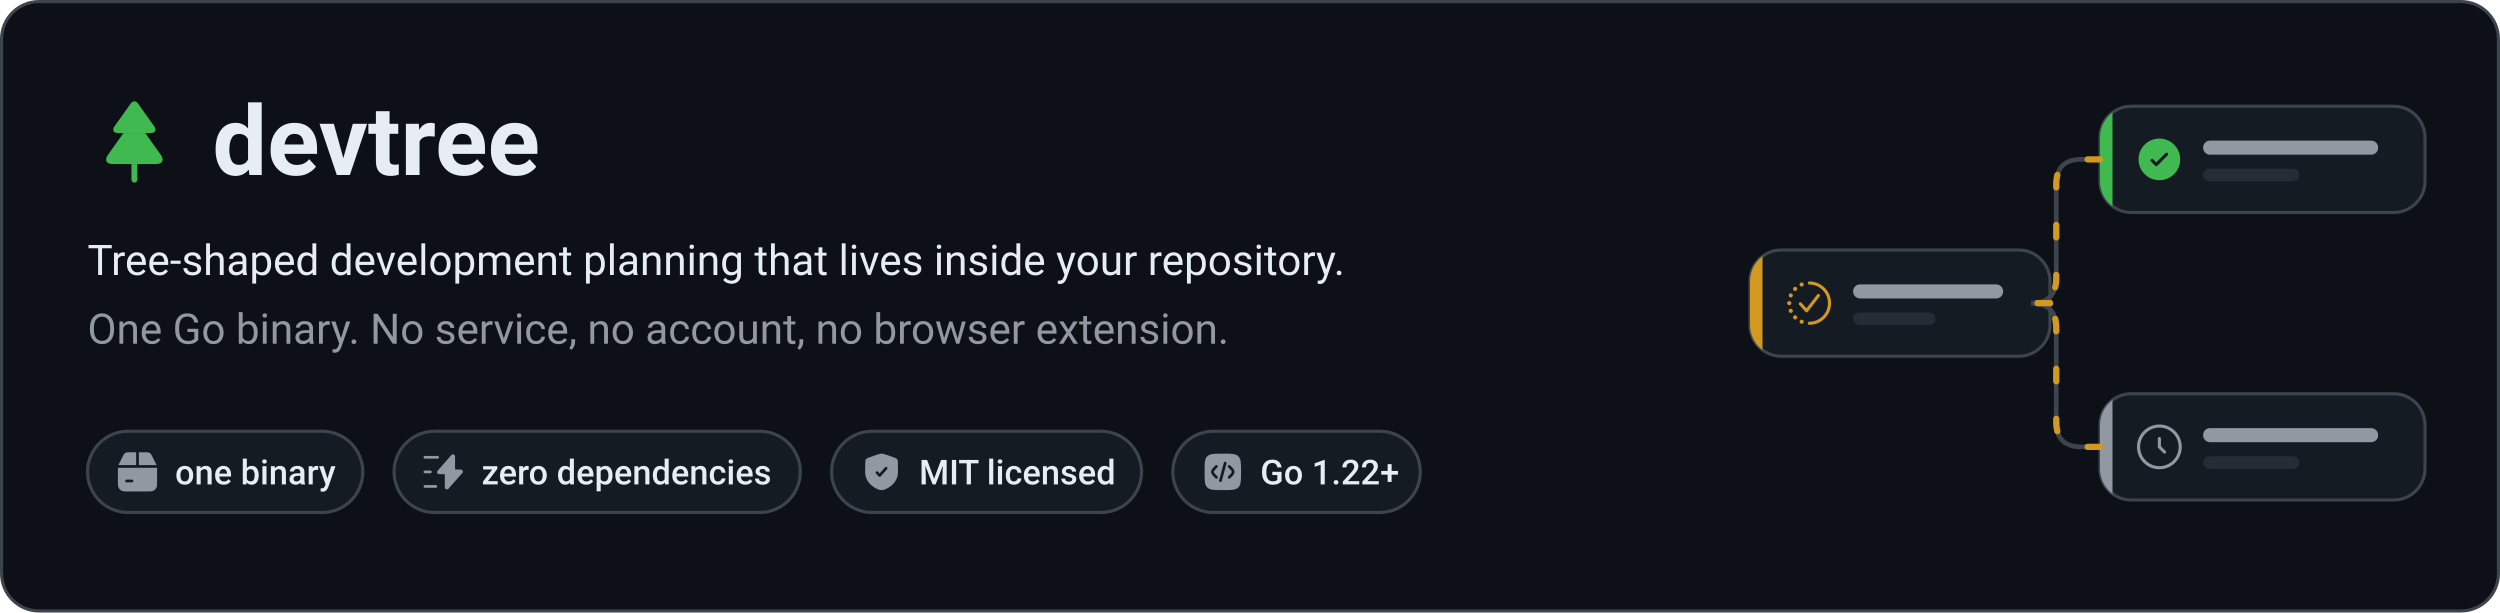
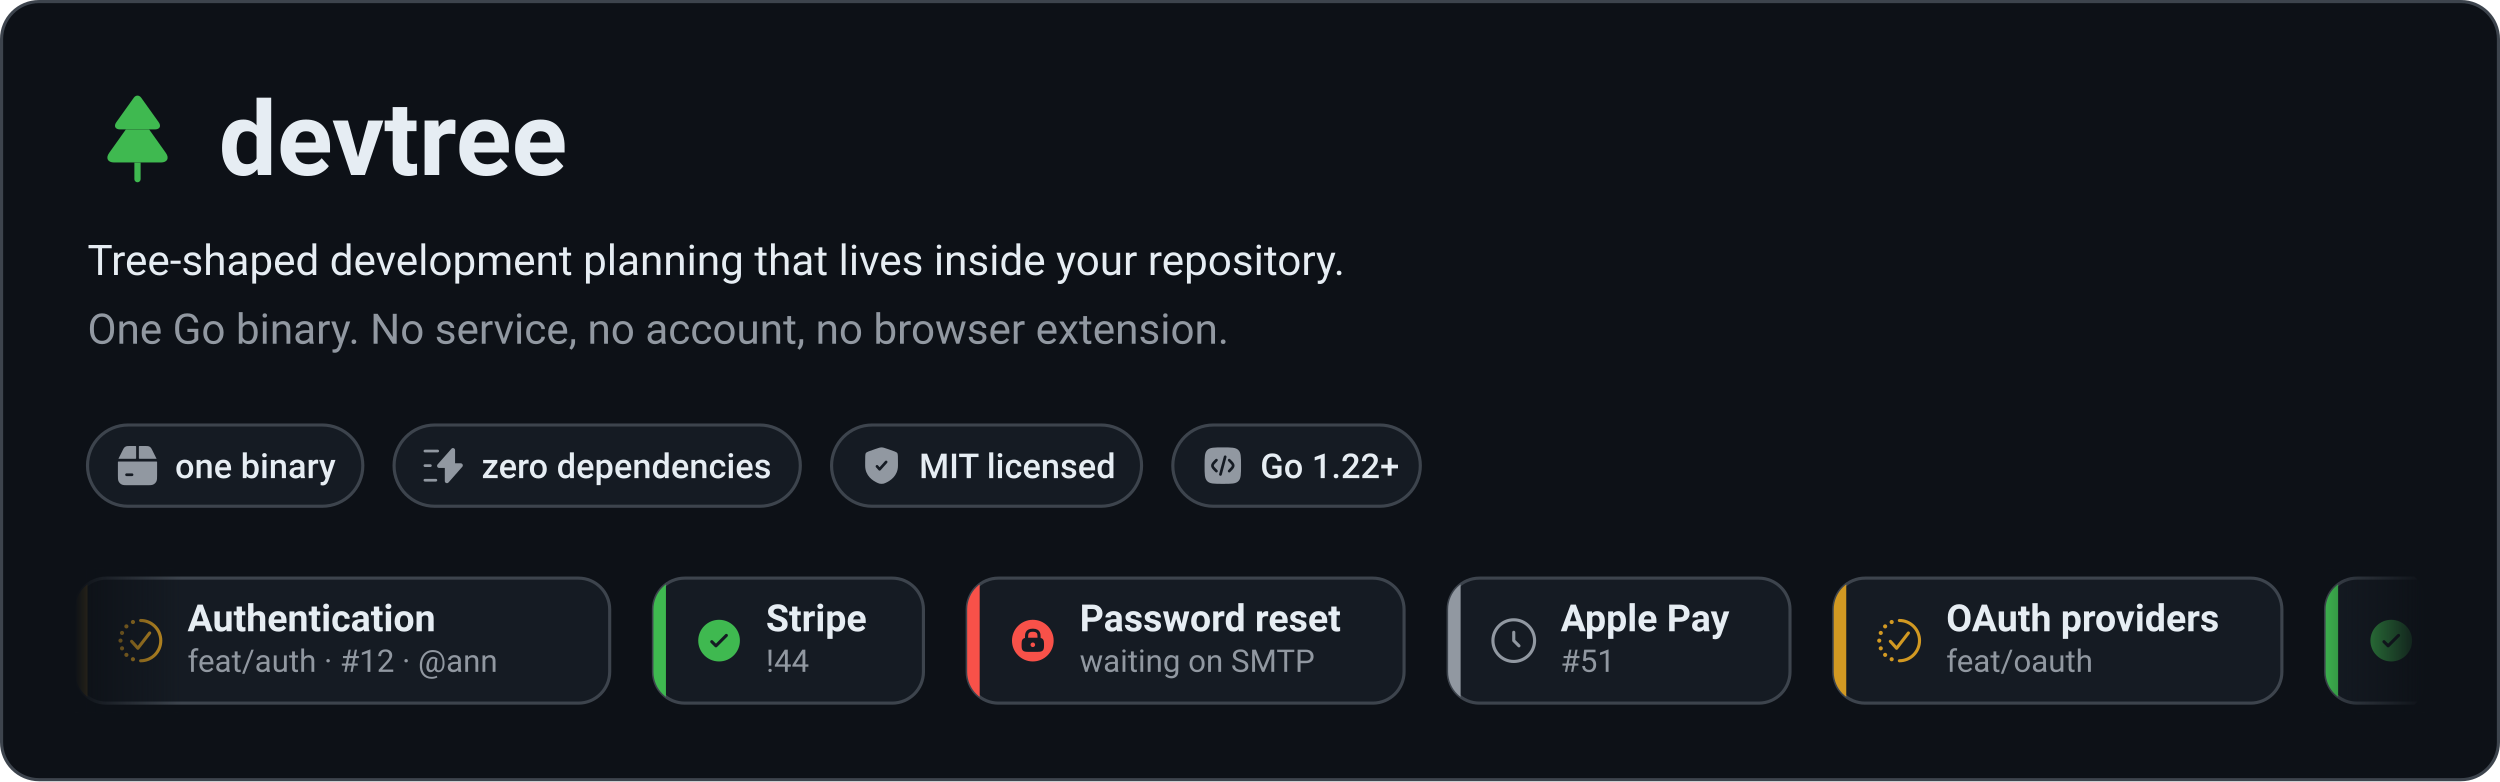
- <svg xmlns="http://www.w3.org/2000/svg" width="800" height="196" viewBox="0 0 800 196" font-family="system-ui,-apple-system,'Segoe UI',Roboto,'Helvetica Neue',Arial,sans-serif" role="img" aria-label="devtree">
+ <svg xmlns="http://www.w3.org/2000/svg" width="800" height="250" viewBox="0 0 800 250" font-family="system-ui,-apple-system,'Segoe UI',Roboto,'Helvetica Neue',Arial,sans-serif" role="img" aria-label="devtree">
  <style>
@keyframes dt-flow { to { stroke-dashoffset: -16 } }
@keyframes dt-grow { from { transform: scaleX(0) } to { transform: scaleX(1) } }
@keyframes dt-spin { to { transform: rotate(360deg) } }
+ @keyframes dt-rise { from { opacity: 0; transform: translateY(7px) } to { opacity: 1; transform: none } }
+ @keyframes dt-pulse { 0%, 100% { opacity: 1 } 50% { opacity: .45 } }
+ @keyframes dt-marquee { from { transform: translateX(-50%) } to { transform: none } }
.dt-flow { animation: dt-flow 1.1s linear infinite }
.dt-grow { animation: dt-grow .9s cubic-bezier(.2,.8,.2,1) both; transform-box: fill-box; transform-origin: left center }
.dt-spin { animation: dt-spin 8s linear infinite; transform-box: fill-box; transform-origin: center }
- @media (prefers-reduced-motion: reduce) {
-   .dt-flow, .dt-grow, .dt-spin { animation: none }
+ .dt-rise { animation: dt-rise .55s cubic-bezier(.2,.8,.2,1) backwards }
+ .dt-pulse { animation: dt-pulse 2.4s ease-in-out infinite }
+ .dt-marquee { animation: dt-marquee 26s linear infinite; transform-box: fill-box }
+ @media (prefers-reduced-motion: reduce), print {
+   .dt-flow, .dt-grow, .dt-spin, .dt-rise, .dt-pulse, .dt-marquee { animation: none }
}
</style>
-   <rect x="0.5" y="0.5" width="799.0" height="195.0" rx="12.0" fill="#0d1117" stroke="#3d444d" />
-   <g transform="translate(28.0,30.0) scale(1.25)" style="color:#3fb950">
+   <rect x="0.5" y="0.5" width="799.0" height="249.0" rx="12.0" fill="#0d1117" stroke="#3d444d" />
+   <g transform="translate(28.0,28.0) scale(1.3333)" style="color:#3fb950">
    <path d="M16.169 10.06H7.829C6.649 10.06 6.239 9.27 6.929 8.31L11.099 2.47C11.589 1.77 12.409 1.77 12.899 2.47L17.069 8.31C17.759 9.27 17.349 10.06 16.169 10.06Z" fill="currentColor" />
    <path d="M17.59 17.999H6.41C4.83 17.999 4.29 16.949 5.22 15.669L9.21 10.059H14.79L18.78 15.669C19.71 16.949 19.17 17.999 17.59 17.999Z" fill="currentColor" />
    <path d="M12.75 18V22C12.75 22.41 12.41 22.75 12 22.75C11.59 22.75 11.25 22.41 11.25 22V18H12.75Z" fill="currentColor" />
  </g>
-   <text x="68.0" y="56.0" font-size="31.0" fill="#e6edf3" font-weight="700">devtree</text>
+   <text x="70.0" y="56.0" font-size="33.0" fill="#e6edf3" font-weight="700">devtree</text>
  <text x="28.0" y="88.0" font-size="13.5" fill="#e6edf3">Tree-shaped development planning that lives inside your repository.</text>
  <text x="28.0" y="110.0" font-size="13.5" fill="#9198a1">One Go binary. No service, no account, no browser extension.</text>
-   <rect x="28.0" y="138.0" width="88.1" height="26.0" rx="13.0" fill="#151b23" stroke="#3d444d" />
-   <g transform="translate(37.0,144.0) scale(0.5833)" style="color:#9198a1">
+   <rect x="28.0" y="136.0" width="88.1" height="26.0" rx="13.0" fill="#151b23" stroke="#3d444d" />
+   <g transform="translate(37.0,142.0) scale(0.5833)" style="color:#9198a1">
    <path d="M10.95 1.25C11.116 1.25 11.25 1.384 11.25 1.55V7.95C11.25 8.116 11.116 8.25 10.95 8.25H1.604C1.573 8.25 1.553 8.217 1.567 8.19L3.993 3.337C4.266 2.79 4.48 2.36 4.812 2.035C5.103 1.75 5.454 1.533 5.839 1.4C6.278 1.249 6.758 1.25 7.369 1.25L10.95 1.25Z" fill="currentColor" />
    <path d="M13.05 1.25C12.884 1.25 12.75 1.384 12.75 1.55V7.95C12.75 8.116 12.884 8.25 13.05 8.25H22.396C22.427 8.25 22.447 8.217 22.433 8.19L20.007 3.337C19.734 2.79 19.52 2.36 19.188 2.035C18.897 1.75 18.546 1.533 18.161 1.4C17.722 1.249 17.242 1.25 16.631 1.25L13.05 1.25Z" fill="currentColor" />
    <path fill-rule="evenodd" clip-rule="evenodd" d="M1.25 10.05C1.25 9.884 1.384 9.75 1.55 9.75H22.45C22.616 9.75 22.75 9.884 22.75 10.05V17.232C22.75 18.045 22.75 18.701 22.707 19.232C22.662 19.778 22.568 20.258 22.341 20.703C21.982 21.408 21.408 21.982 20.703 22.341C20.258 22.568 19.778 22.662 19.232 22.707C18.701 22.75 18.045 22.75 17.232 22.75H6.768C5.955 22.75 5.299 22.75 4.769 22.707C4.222 22.662 3.742 22.568 3.298 22.341C2.592 21.982 2.018 21.408 1.659 20.703C1.432 20.258 1.338 19.778 1.293 19.232C1.25 18.701 1.25 18.045 1.25 17.232V10.05ZM6 16.25C5.586 16.25 5.25 16.586 5.25 17C5.25 17.414 5.586 17.75 6 17.75H9C9.414 17.75 9.75 17.414 9.75 17C9.75 16.586 9.414 16.25 9 16.25H6Z" fill="currentColor" />
  </g>
-   <text x="56.0" y="155.0" font-size="11.0" fill="#e6edf3" font-weight="500">one binary</text>
-   <rect x="126.1" y="138.0" width="130.0" height="26.0" rx="13.0" fill="#151b23" stroke="#3d444d" />
-   <g transform="translate(135.1,144.0) scale(0.5833)" style="color:#9198a1">
+   <text x="56.0" y="153.0" font-size="11.0" fill="#e6edf3" font-weight="500">one binary</text>
+   <rect x="126.1" y="136.0" width="130.0" height="26.0" rx="13.0" fill="#151b23" stroke="#3d444d" />
+   <g transform="translate(135.1,142.0) scale(0.5833)" style="color:#9198a1">
    <path d="M9.32 13.281H12.41V20.481C12.41 21.541 13.73 22.041 14.43 21.241L22 12.641C22.66 11.891 22.13 10.721 21.13 10.721H18.04V3.521C18.04 2.461 16.72 1.961 16.02 2.761L8.45 11.361C7.8 12.111 8.33 13.281 9.32 13.281Z" fill="currentColor" />
    <path d="M8.5 4.75H1.5C1.09 4.75 0.75 4.41 0.75 4C0.75 3.59 1.09 3.25 1.5 3.25H8.5C8.91 3.25 9.25 3.59 9.25 4C9.25 4.41 8.91 4.75 8.5 4.75Z" fill="currentColor" />
    <path d="M7.5 20.75H1.5C1.09 20.75 0.75 20.41 0.75 20C0.75 19.59 1.09 19.25 1.5 19.25H7.5C7.91 19.25 8.25 19.59 8.25 20C8.25 20.41 7.91 20.75 7.5 20.75Z" fill="currentColor" />
    <path d="M4.5 12.75H1.5C1.09 12.75 0.75 12.41 0.75 12C0.75 11.59 1.09 11.25 1.5 11.25H4.5C4.91 11.25 5.25 11.59 5.25 12C5.25 12.41 4.91 12.75 4.5 12.75Z" fill="currentColor" />
  </g>
-   <text x="154.1" y="155.0" font-size="11.0" fill="#e6edf3" font-weight="500">zero dependencies</text>
-   <rect x="266.1" y="138.0" width="99.2" height="26.0" rx="13.0" fill="#151b23" stroke="#3d444d" />
-   <g transform="translate(275.1,144.0) scale(0.5833)" style="color:#9198a1">
+   <text x="154.1" y="153.0" font-size="11.0" fill="#e6edf3" font-weight="500">zero dependencies</text>
+   <rect x="266.1" y="136.0" width="99.2" height="26.0" rx="13.0" fill="#151b23" stroke="#3d444d" />
+   <g transform="translate(275.1,142.0) scale(0.5833)" style="color:#9198a1">
    <path fill-rule="evenodd" clip-rule="evenodd" d="M3.378 5.082C3 5.62 3 7.219 3 10.417V11.991C3 17.629 7.239 20.366 9.899 21.527C10.62 21.842 10.981 22 12 22C13.019 22 13.38 21.842 14.101 21.527C16.761 20.366 21 17.629 21 11.991V10.417C21 7.219 21 5.62 20.622 5.082C20.245 4.545 18.742 4.03 15.735 3.001L15.162 2.805C13.595 2.268 12.811 2 12 2C11.189 2 10.405 2.268 8.838 2.805L8.265 3.001C5.258 4.03 3.755 4.545 3.378 5.082ZM15.059 10.499C15.335 10.191 15.309 9.716 14.999 9.441C14.691 9.165 14.216 9.192 13.941 9.5L10.929 12.874L10.059 11.9C9.784 11.591 9.309 11.565 9 11.841C8.692 12.116 8.665 12.591 8.941 12.899L10.369 14.499C10.511 14.659 10.715 14.75 10.929 14.75C11.142 14.75 11.346 14.659 11.488 14.499L15.059 10.499Z" fill="currentColor" />
  </g>
-   <text x="294.1" y="155.0" font-size="11.0" fill="#e6edf3" font-weight="500">MIT licensed</text>
-   <rect x="375.3" y="138.0" width="79.2" height="26.0" rx="13.0" fill="#151b23" stroke="#3d444d" />
-   <g transform="translate(384.3,144.0) scale(0.5833)" style="color:#9198a1">
+   <text x="294.1" y="153.0" font-size="11.0" fill="#e6edf3" font-weight="500">MIT licensed</text>
+   <rect x="375.3" y="136.0" width="79.2" height="26.0" rx="13.0" fill="#151b23" stroke="#3d444d" />
+   <g transform="translate(384.3,142.0) scale(0.5833)" style="color:#9198a1">
    <path fill-rule="evenodd" clip-rule="evenodd" d="M3.464 3.464C2 4.929 2 7.286 2 12C2 16.714 2 19.071 3.464 20.535C4.929 22 7.286 22 12 22C16.714 22 19.071 22 20.535 20.535C22 19.071 22 16.714 22 12C22 7.286 22 4.929 20.535 3.464C19.071 2 16.714 2 12 2C7.286 2 4.929 2 3.464 3.464ZM13.488 6.446C13.888 6.553 14.126 6.964 14.018 7.364L11.43 17.024C11.323 17.424 10.912 17.661 10.512 17.554C10.111 17.447 9.874 17.036 9.981 16.636L12.569 6.976C12.677 6.576 13.088 6.339 13.488 6.446ZM14.97 8.47C15.263 8.177 15.737 8.177 16.03 8.47L16.239 8.678C16.874 9.313 17.404 9.843 17.768 10.32C18.152 10.824 18.422 11.356 18.422 12C18.422 12.644 18.152 13.176 17.768 13.68C17.404 14.157 16.874 14.687 16.239 15.322L16.03 15.53C15.737 15.823 15.263 15.823 14.97 15.53C14.677 15.237 14.677 14.763 14.97 14.47L15.141 14.298C15.823 13.616 16.28 13.157 16.575 12.77C16.858 12.4 16.922 12.184 16.922 12C16.922 11.816 16.858 11.6 16.575 11.23C16.28 10.843 15.823 10.384 15.141 9.702L14.97 9.53C14.677 9.237 14.677 8.763 14.97 8.47ZM7.97 8.47C8.263 8.177 8.738 8.177 9.031 8.47C9.323 8.763 9.323 9.237 9.031 9.53L8.859 9.702C8.177 10.384 7.721 10.843 7.425 11.23C7.142 11.6 7.079 11.816 7.079 12C7.079 12.184 7.142 12.4 7.425 12.77C7.721 13.157 8.177 13.616 8.859 14.298L9.031 14.47C9.323 14.763 9.323 15.237 9.031 15.53C8.738 15.823 8.263 15.823 7.97 15.53L7.762 15.322C7.126 14.687 6.596 14.157 6.232 13.68C5.848 13.176 5.579 12.644 5.579 12C5.579 11.356 5.848 10.824 6.232 10.32C6.596 9.843 7.126 9.313 7.762 8.678L7.97 8.47Z" fill="currentColor" />
  </g>
-   <text x="403.3" y="155.0" font-size="11.0" fill="#e6edf3" font-weight="500">Go 1.22+</text>
-   <rect x="560.0" y="80.0" width="96.0" height="34.0" rx="10.0" fill="#151b23" stroke="#3d444d" />
-   <clipPath id="motif-parent">
-     <rect x="560.0" y="80.0" width="96.0" height="34.0" rx="10.0" />
+   <text x="403.3" y="153.0" font-size="11.0" fill="#e6edf3" font-weight="500">Go 1.22+</text>
+   <clipPath id="dt-band">
+     <rect x="24.0" y="182.0" width="752.0" height="46.0" rx="10" />
  </clipPath>
-   <g clip-path="url(#motif-parent)">
-     <rect x="560.0" y="80.0" width="4.0" height="34.0" rx="0.0" fill="#d29922" />
-   </g>
-   <g transform="translate(571.0,89.0) scale(0.6667)" style="color:#d29922">
-     <g class="dt-spin">
-       <path d="M 12 2.333 c 5.339 0 9.667 4.328 9.667 9.667 s -4.328 9.667 -9.667 9.667" fill="none" stroke="currentColor" stroke-linecap="round" stroke-linejoin="round" stroke-width="1.5" />
-       <polyline points="7.667 12.333 10.667 15.667 16.333 8.333" fill="none" stroke="currentColor" stroke-linecap="round" stroke-linejoin="round" stroke-width="1.5" />
-       <circle cx="5.164" cy="18.836" r="1" fill="currentColor" />
-       <circle cx="2.333" cy="12" r="1" fill="currentColor" />
-       <circle cx="5.164" cy="5.164" r="1" fill="currentColor" />
-       <circle cx="8.301" cy="20.931" r="1" fill="currentColor" />
-       <circle cx="3.069" cy="15.699" r="1" fill="currentColor" />
-       <circle cx="3.069" cy="8.301" r="1" fill="currentColor" />
-       <circle cx="8.301" cy="3.069" r="1" fill="currentColor" />
+   <g clip-path="url(#dt-band)">
+     <g class="dt-marquee">
+       <rect x="24.0" y="185.0" width="171.1" height="40.0" rx="10.0" fill="#151b23" stroke="#3d444d" />
+       <clipPath id="tick-0-0">
+         <rect x="24.0" y="185.0" width="171.1" height="40.0" rx="10.0" />
+       </clipPath>
+       <g clip-path="url(#tick-0-0)">
+         <rect x="24.0" y="185.0" width="4.0" height="40.0" rx="0.0" fill="#d29922" />
+       </g>
+       <g transform="translate(37.0,197.0) scale(0.6667)" style="color:#d29922">
+         <g class="dt-spin">
+           <path d="M 12 2.333 c 5.339 0 9.667 4.328 9.667 9.667 s -4.328 9.667 -9.667 9.667" fill="none" stroke="currentColor" stroke-linecap="round" stroke-linejoin="round" stroke-width="1.5" />
+           <polyline points="7.667 12.333 10.667 15.667 16.333 8.333" fill="none" stroke="currentColor" stroke-linecap="round" stroke-linejoin="round" stroke-width="1.5" />
+           <circle cx="5.164" cy="18.836" r="1" fill="currentColor" />
+           <circle cx="2.333" cy="12" r="1" fill="currentColor" />
+           <circle cx="5.164" cy="5.164" r="1" fill="currentColor" />
+           <circle cx="8.301" cy="20.931" r="1" fill="currentColor" />
+           <circle cx="3.069" cy="15.699" r="1" fill="currentColor" />
+           <circle cx="3.069" cy="8.301" r="1" fill="currentColor" />
+           <circle cx="8.301" cy="3.069" r="1" fill="currentColor" />
+         </g>
+       </g>
+       <text x="60.0" y="202.0" font-size="12.0" fill="#e6edf3" font-weight="600">Authentication</text>
+       <text x="60.0" y="215.0" font-size="10.0" fill="#9198a1">feat/auth · #12 · @ann</text>
+       <rect x="209.1" y="185.0" width="86.4" height="40.0" rx="10.0" fill="#151b23" stroke="#3d444d" />
+       <clipPath id="tick-0-1">
+         <rect x="209.1" y="185.0" width="86.4" height="40.0" rx="10.0" />
+       </clipPath>
+       <g clip-path="url(#tick-0-1)">
+         <rect x="209.1" y="185.0" width="4.0" height="40.0" rx="0.0" fill="#3fb950" />
+       </g>
+       <g transform="translate(222.1,197.0) scale(0.6667)" style="color:#3fb950">
+         <path fill-rule="evenodd" clip-rule="evenodd" d="M22 12C22 17.523 17.523 22 12 22C6.477 22 2 17.523 2 12C2 6.477 6.477 2 12 2C17.523 2 22 6.477 22 12ZM16.03 8.97C16.323 9.263 16.323 9.737 16.03 10.03L11.03 15.03C10.737 15.323 10.263 15.323 9.97 15.03L7.97 13.03C7.677 12.737 7.677 12.263 7.97 11.97C8.263 11.677 8.737 11.677 9.03 11.97L10.5 13.439L12.735 11.204L14.97 8.97C15.263 8.677 15.737 8.677 16.03 8.97Z" fill="currentColor" />
+       </g>
+       <text x="245.1" y="202.0" font-size="12.0" fill="#e6edf3" font-weight="600">Stripe</text>
+       <text x="245.1" y="215.0" font-size="10.0" fill="#9198a1">!44</text>
+       <rect x="309.5" y="185.0" width="139.8" height="40.0" rx="10.0" fill="#151b23" stroke="#3d444d" />
+       <clipPath id="tick-0-2">
+         <rect x="309.5" y="185.0" width="139.8" height="40.0" rx="10.0" />
+       </clipPath>
+       <g clip-path="url(#tick-0-2)">
+         <rect x="309.5" y="185.0" width="4.0" height="40.0" rx="0.0" fill="#f85149" />
+       </g>
+       <g transform="translate(322.5,197.0) scale(0.6667)" style="color:#f85149">
+         <path d="M12 7.75C10.11 7.75 9.75 8.54 9.75 10V10.62H14.25V10C14.25 8.54 13.89 7.75 12 7.75Z" fill="currentColor" />
+         <path d="M11.998 15.098C12.606 15.098 13.098 14.606 13.098 13.998C13.098 13.391 12.606 12.898 11.998 12.898C11.391 12.898 10.898 13.391 10.898 13.998C10.898 14.606 11.391 15.098 11.998 15.098Z" fill="currentColor" />
+         <path d="M12 2C6.48 2 2 6.48 2 12C2 17.52 6.48 22 12 22C17.52 22 22 17.52 22 12C22 6.48 17.52 2 12 2ZM17.38 14.5C17.38 16.7 16.7 17.38 14.5 17.38H9.5C7.3 17.38 6.62 16.7 6.62 14.5V13.5C6.62 11.79 7.03 11 8.25 10.73V10C8.25 9.07 8.25 6.25 12 6.25C15.75 6.25 15.75 9.07 15.75 10V10.73C16.97 11 17.38 11.79 17.38 13.5V14.5Z" fill="currentColor" />
+       </g>
+       <text x="345.5" y="202.0" font-size="12.0" fill="#e6edf3" font-weight="600">Password reset</text>
+       <text x="345.5" y="215.0" font-size="10.0" fill="#9198a1">waiting on SMTP</text>
+       <rect x="463.4" y="185.0" width="109.4" height="40.0" rx="10.0" fill="#151b23" stroke="#3d444d" />
+       <clipPath id="tick-0-3">
+         <rect x="463.4" y="185.0" width="109.4" height="40.0" rx="10.0" />
+       </clipPath>
+       <g clip-path="url(#tick-0-3)">
+         <rect x="463.4" y="185.0" width="4.0" height="40.0" rx="0.0" fill="#9198a1" />
+       </g>
+       <g transform="translate(476.4,197.0) scale(0.6667)" style="color:#9198a1">
+         <path fill-rule="evenodd" clip-rule="evenodd" d="M12 2.75C6.891 2.75 2.75 6.891 2.75 12C2.75 17.109 6.891 21.25 12 21.25C17.109 21.25 21.25 17.109 21.25 12C21.25 6.891 17.109 2.75 12 2.75ZM1.25 12C1.25 6.063 6.063 1.25 12 1.25C17.937 1.25 22.75 6.063 22.75 12C22.75 17.937 17.937 22.75 12 22.75C6.063 22.75 1.25 17.937 1.25 12ZM12 7.25C12.414 7.25 12.75 7.586 12.75 8V11.689L15.03 13.97C15.323 14.263 15.323 14.737 15.03 15.03C14.737 15.323 14.263 15.323 13.97 15.03L11.47 12.53C11.329 12.39 11.25 12.199 11.25 12V8C11.25 7.586 11.586 7.25 12 7.25Z" fill="currentColor" />
+       </g>
+       <text x="499.4" y="202.0" font-size="12.0" fill="#e6edf3" font-weight="600">Apple Pay</text>
+       <text x="499.4" y="215.0" font-size="10.0" fill="#9198a1">#51</text>
+       <rect x="586.8" y="185.0" width="143.4" height="40.0" rx="10.0" fill="#151b23" stroke="#3d444d" />
+       <clipPath id="tick-0-4">
+         <rect x="586.8" y="185.0" width="143.4" height="40.0" rx="10.0" />
+       </clipPath>
+       <g clip-path="url(#tick-0-4)">
+         <rect x="586.8" y="185.0" width="4.0" height="40.0" rx="0.0" fill="#d29922" />
+       </g>
+       <g transform="translate(599.8,197.0) scale(0.6667)" style="color:#d29922">
+         <g class="dt-spin">
+           <path d="M 12 2.333 c 5.339 0 9.667 4.328 9.667 9.667 s -4.328 9.667 -9.667 9.667" fill="none" stroke="currentColor" stroke-linecap="round" stroke-linejoin="round" stroke-width="1.5" />
+           <polyline points="7.667 12.333 10.667 15.667 16.333 8.333" fill="none" stroke="currentColor" stroke-linecap="round" stroke-linejoin="round" stroke-width="1.5" />
+           <circle cx="5.164" cy="18.836" r="1" fill="currentColor" />
+           <circle cx="2.333" cy="12" r="1" fill="currentColor" />
+           <circle cx="5.164" cy="5.164" r="1" fill="currentColor" />
+           <circle cx="8.301" cy="20.931" r="1" fill="currentColor" />
+           <circle cx="3.069" cy="15.699" r="1" fill="currentColor" />
+           <circle cx="3.069" cy="8.301" r="1" fill="currentColor" />
+           <circle cx="8.301" cy="3.069" r="1" fill="currentColor" />
+         </g>
+       </g>
+       <text x="622.8" y="202.0" font-size="12.0" fill="#e6edf3" font-weight="600">OAuth providers</text>
+       <text x="622.8" y="215.0" font-size="10.0" fill="#9198a1">feat/oauth</text>
+       <rect x="744.2" y="185.0" width="110.9" height="40.0" rx="10.0" fill="#151b23" stroke="#3d444d" />
+       <clipPath id="tick-0-5">
+         <rect x="744.2" y="185.0" width="110.9" height="40.0" rx="10.0" />
+       </clipPath>
+       <g clip-path="url(#tick-0-5)">
+         <rect x="744.2" y="185.0" width="4.0" height="40.0" rx="0.0" fill="#3fb950" />
+       </g>
+       <g transform="translate(757.2,197.0) scale(0.6667)" style="color:#3fb950">
+         <path fill-rule="evenodd" clip-rule="evenodd" d="M22 12C22 17.523 17.523 22 12 22C6.477 22 2 17.523 2 12C2 6.477 6.477 2 12 2C17.523 2 22 6.477 22 12ZM16.03 8.97C16.323 9.263 16.323 9.737 16.03 10.03L11.03 15.03C10.737 15.323 10.263 15.323 9.97 15.03L7.97 13.03C7.677 12.737 7.677 12.263 7.97 11.97C8.263 11.677 8.737 11.677 9.03 11.97L10.5 13.439L12.735 11.204L14.97 8.97C15.263 8.677 15.737 8.677 16.03 8.97Z" fill="currentColor" />
+       </g>
+       <text x="780.2" y="202.0" font-size="12.0" fill="#e6edf3" font-weight="600">Test suite</text>
+       <rect x="869.1" y="185.0" width="130.1" height="40.0" rx="10.0" fill="#151b23" stroke="#3d444d" />
+       <clipPath id="tick-0-6">
+         <rect x="869.1" y="185.0" width="130.1" height="40.0" rx="10.0" />
+       </clipPath>
+       <g clip-path="url(#tick-0-6)">
+         <rect x="869.1" y="185.0" width="4.0" height="40.0" rx="0.0" fill="#9198a1" />
+       </g>
+       <g transform="translate(882.1,197.0) scale(0.6667)" style="color:#9198a1">
+         <path fill-rule="evenodd" clip-rule="evenodd" d="M12 2.75C6.891 2.75 2.75 6.891 2.75 12C2.75 17.109 6.891 21.25 12 21.25C17.109 21.25 21.25 17.109 21.25 12C21.25 6.891 17.109 2.75 12 2.75ZM1.25 12C1.25 6.063 6.063 1.25 12 1.25C17.937 1.25 22.75 6.063 22.75 12C22.75 17.937 17.937 22.75 12 22.75C6.063 22.75 1.25 17.937 1.25 12ZM12 7.25C12.414 7.25 12.75 7.586 12.75 8V11.689L15.03 13.97C15.323 14.263 15.323 14.737 15.03 15.03C14.737 15.323 14.263 15.323 13.97 15.03L11.47 12.53C11.329 12.39 11.25 12.199 11.25 12V8C11.25 7.586 11.586 7.25 12 7.25Z" fill="currentColor" />
+       </g>
+       <text x="905.1" y="202.0" font-size="12.0" fill="#e6edf3" font-weight="600">Homebrew tap</text>
+       <rect x="1013.2" y="185.0" width="171.1" height="40.0" rx="10.0" fill="#151b23" stroke="#3d444d" />
+       <clipPath id="tick-1-0">
+         <rect x="1013.2" y="185.0" width="171.1" height="40.0" rx="10.0" />
+       </clipPath>
+       <g clip-path="url(#tick-1-0)">
+         <rect x="1013.2" y="185.0" width="4.0" height="40.0" rx="0.0" fill="#d29922" />
+       </g>
+       <g transform="translate(1026.2,197.0) scale(0.6667)" style="color:#d29922">
+         <g class="dt-spin">
+           <path d="M 12 2.333 c 5.339 0 9.667 4.328 9.667 9.667 s -4.328 9.667 -9.667 9.667" fill="none" stroke="currentColor" stroke-linecap="round" stroke-linejoin="round" stroke-width="1.5" />
+           <polyline points="7.667 12.333 10.667 15.667 16.333 8.333" fill="none" stroke="currentColor" stroke-linecap="round" stroke-linejoin="round" stroke-width="1.5" />
+           <circle cx="5.164" cy="18.836" r="1" fill="currentColor" />
+           <circle cx="2.333" cy="12" r="1" fill="currentColor" />
+           <circle cx="5.164" cy="5.164" r="1" fill="currentColor" />
+           <circle cx="8.301" cy="20.931" r="1" fill="currentColor" />
+           <circle cx="3.069" cy="15.699" r="1" fill="currentColor" />
+           <circle cx="3.069" cy="8.301" r="1" fill="currentColor" />
+           <circle cx="8.301" cy="3.069" r="1" fill="currentColor" />
+         </g>
+       </g>
+       <text x="1049.2" y="202.0" font-size="12.0" fill="#e6edf3" font-weight="600">Authentication</text>
+       <text x="1049.2" y="215.0" font-size="10.0" fill="#9198a1">feat/auth · #12 · @ann</text>
+       <rect x="1198.3" y="185.0" width="86.4" height="40.0" rx="10.0" fill="#151b23" stroke="#3d444d" />
+       <clipPath id="tick-1-1">
+         <rect x="1198.3" y="185.0" width="86.4" height="40.0" rx="10.0" />
+       </clipPath>
+       <g clip-path="url(#tick-1-1)">
+         <rect x="1198.3" y="185.0" width="4.0" height="40.0" rx="0.0" fill="#3fb950" />
+       </g>
+       <g transform="translate(1211.3,197.0) scale(0.6667)" style="color:#3fb950">
+         <path fill-rule="evenodd" clip-rule="evenodd" d="M22 12C22 17.523 17.523 22 12 22C6.477 22 2 17.523 2 12C2 6.477 6.477 2 12 2C17.523 2 22 6.477 22 12ZM16.03 8.97C16.323 9.263 16.323 9.737 16.03 10.03L11.03 15.03C10.737 15.323 10.263 15.323 9.97 15.03L7.97 13.03C7.677 12.737 7.677 12.263 7.97 11.97C8.263 11.677 8.737 11.677 9.03 11.97L10.5 13.439L12.735 11.204L14.97 8.97C15.263 8.677 15.737 8.677 16.03 8.97Z" fill="currentColor" />
+       </g>
+       <text x="1234.3" y="202.0" font-size="12.0" fill="#e6edf3" font-weight="600">Stripe</text>
+       <text x="1234.3" y="215.0" font-size="10.0" fill="#9198a1">!44</text>
+       <rect x="1298.8" y="185.0" width="139.8" height="40.0" rx="10.0" fill="#151b23" stroke="#3d444d" />
+       <clipPath id="tick-1-2">
+         <rect x="1298.8" y="185.0" width="139.8" height="40.0" rx="10.0" />
+       </clipPath>
+       <g clip-path="url(#tick-1-2)">
+         <rect x="1298.8" y="185.0" width="4.0" height="40.0" rx="0.0" fill="#f85149" />
+       </g>
+       <g transform="translate(1311.8,197.0) scale(0.6667)" style="color:#f85149">
+         <path d="M12 7.75C10.11 7.75 9.75 8.54 9.75 10V10.62H14.25V10C14.25 8.54 13.89 7.75 12 7.75Z" fill="currentColor" />
+         <path d="M11.998 15.098C12.606 15.098 13.098 14.606 13.098 13.998C13.098 13.391 12.606 12.898 11.998 12.898C11.391 12.898 10.898 13.391 10.898 13.998C10.898 14.606 11.391 15.098 11.998 15.098Z" fill="currentColor" />
+         <path d="M12 2C6.48 2 2 6.48 2 12C2 17.52 6.48 22 12 22C17.52 22 22 17.52 22 12C22 6.48 17.52 2 12 2ZM17.38 14.5C17.38 16.7 16.7 17.38 14.5 17.38H9.5C7.3 17.38 6.62 16.7 6.62 14.5V13.5C6.62 11.79 7.03 11 8.25 10.73V10C8.25 9.07 8.25 6.25 12 6.25C15.75 6.25 15.75 9.07 15.75 10V10.73C16.97 11 17.38 11.79 17.38 13.5V14.5Z" fill="currentColor" />
+       </g>
+       <text x="1334.8" y="202.0" font-size="12.0" fill="#e6edf3" font-weight="600">Password reset</text>
+       <text x="1334.8" y="215.0" font-size="10.0" fill="#9198a1">waiting on SMTP</text>
+       <rect x="1452.6" y="185.0" width="109.4" height="40.0" rx="10.0" fill="#151b23" stroke="#3d444d" />
+       <clipPath id="tick-1-3">
+         <rect x="1452.6" y="185.0" width="109.4" height="40.0" rx="10.0" />
+       </clipPath>
+       <g clip-path="url(#tick-1-3)">
+         <rect x="1452.6" y="185.0" width="4.0" height="40.0" rx="0.0" fill="#9198a1" />
+       </g>
+       <g transform="translate(1465.6,197.0) scale(0.6667)" style="color:#9198a1">
+         <path fill-rule="evenodd" clip-rule="evenodd" d="M12 2.75C6.891 2.75 2.75 6.891 2.75 12C2.75 17.109 6.891 21.25 12 21.25C17.109 21.25 21.25 17.109 21.25 12C21.25 6.891 17.109 2.75 12 2.75ZM1.25 12C1.25 6.063 6.063 1.25 12 1.25C17.937 1.25 22.75 6.063 22.75 12C22.75 17.937 17.937 22.75 12 22.75C6.063 22.75 1.25 17.937 1.25 12ZM12 7.25C12.414 7.25 12.75 7.586 12.75 8V11.689L15.03 13.97C15.323 14.263 15.323 14.737 15.03 15.03C14.737 15.323 14.263 15.323 13.97 15.03L11.47 12.53C11.329 12.39 11.25 12.199 11.25 12V8C11.25 7.586 11.586 7.25 12 7.25Z" fill="currentColor" />
+       </g>
+       <text x="1488.6" y="202.0" font-size="12.0" fill="#e6edf3" font-weight="600">Apple Pay</text>
+       <text x="1488.6" y="215.0" font-size="10.0" fill="#9198a1">#51</text>
+       <rect x="1576.0" y="185.0" width="143.4" height="40.0" rx="10.0" fill="#151b23" stroke="#3d444d" />
+       <clipPath id="tick-1-4">
+         <rect x="1576.0" y="185.0" width="143.4" height="40.0" rx="10.0" />
+       </clipPath>
+       <g clip-path="url(#tick-1-4)">
+         <rect x="1576.0" y="185.0" width="4.0" height="40.0" rx="0.0" fill="#d29922" />
+       </g>
+       <g transform="translate(1589.0,197.0) scale(0.6667)" style="color:#d29922">
+         <g class="dt-spin">
+           <path d="M 12 2.333 c 5.339 0 9.667 4.328 9.667 9.667 s -4.328 9.667 -9.667 9.667" fill="none" stroke="currentColor" stroke-linecap="round" stroke-linejoin="round" stroke-width="1.5" />
+           <polyline points="7.667 12.333 10.667 15.667 16.333 8.333" fill="none" stroke="currentColor" stroke-linecap="round" stroke-linejoin="round" stroke-width="1.5" />
+           <circle cx="5.164" cy="18.836" r="1" fill="currentColor" />
+           <circle cx="2.333" cy="12" r="1" fill="currentColor" />
+           <circle cx="5.164" cy="5.164" r="1" fill="currentColor" />
+           <circle cx="8.301" cy="20.931" r="1" fill="currentColor" />
+           <circle cx="3.069" cy="15.699" r="1" fill="currentColor" />
+           <circle cx="3.069" cy="8.301" r="1" fill="currentColor" />
+           <circle cx="8.301" cy="3.069" r="1" fill="currentColor" />
+         </g>
+       </g>
+       <text x="1612.0" y="202.0" font-size="12.0" fill="#e6edf3" font-weight="600">OAuth providers</text>
+       <text x="1612.0" y="215.0" font-size="10.0" fill="#9198a1">feat/oauth</text>
+       <rect x="1733.5" y="185.0" width="110.9" height="40.0" rx="10.0" fill="#151b23" stroke="#3d444d" />
+       <clipPath id="tick-1-5">
+         <rect x="1733.5" y="185.0" width="110.9" height="40.0" rx="10.0" />
+       </clipPath>
+       <g clip-path="url(#tick-1-5)">
+         <rect x="1733.5" y="185.0" width="4.0" height="40.0" rx="0.0" fill="#3fb950" />
+       </g>
+       <g transform="translate(1746.5,197.0) scale(0.6667)" style="color:#3fb950">
+         <path fill-rule="evenodd" clip-rule="evenodd" d="M22 12C22 17.523 17.523 22 12 22C6.477 22 2 17.523 2 12C2 6.477 6.477 2 12 2C17.523 2 22 6.477 22 12ZM16.03 8.97C16.323 9.263 16.323 9.737 16.03 10.03L11.03 15.03C10.737 15.323 10.263 15.323 9.97 15.03L7.97 13.03C7.677 12.737 7.677 12.263 7.97 11.97C8.263 11.677 8.737 11.677 9.03 11.97L10.5 13.439L12.735 11.204L14.97 8.97C15.263 8.677 15.737 8.677 16.03 8.97Z" fill="currentColor" />
+       </g>
+       <text x="1769.5" y="202.0" font-size="12.0" fill="#e6edf3" font-weight="600">Test suite</text>
+       <rect x="1858.3" y="185.0" width="130.1" height="40.0" rx="10.0" fill="#151b23" stroke="#3d444d" />
+       <clipPath id="tick-1-6">
+         <rect x="1858.3" y="185.0" width="130.1" height="40.0" rx="10.0" />
+       </clipPath>
+       <g clip-path="url(#tick-1-6)">
+         <rect x="1858.3" y="185.0" width="4.0" height="40.0" rx="0.0" fill="#9198a1" />
+       </g>
+       <g transform="translate(1871.3,197.0) scale(0.6667)" style="color:#9198a1">
+         <path fill-rule="evenodd" clip-rule="evenodd" d="M12 2.75C6.891 2.75 2.75 6.891 2.75 12C2.75 17.109 6.891 21.25 12 21.25C17.109 21.25 21.25 17.109 21.25 12C21.25 6.891 17.109 2.75 12 2.75ZM1.25 12C1.25 6.063 6.063 1.25 12 1.25C17.937 1.25 22.75 6.063 22.75 12C22.75 17.937 17.937 22.75 12 22.75C6.063 22.75 1.25 17.937 1.25 12ZM12 7.25C12.414 7.25 12.75 7.586 12.75 8V11.689L15.03 13.97C15.323 14.263 15.323 14.737 15.03 15.03C14.737 15.323 14.263 15.323 13.97 15.03L11.47 12.53C11.329 12.39 11.25 12.199 11.25 12V8C11.25 7.586 11.586 7.25 12 7.25Z" fill="currentColor" />
+       </g>
+       <text x="1894.3" y="202.0" font-size="12.0" fill="#e6edf3" font-weight="600">Homebrew tap</text>
    </g>
  </g>
-   <rect x="593.0" y="91.0" width="48.0" height="4.5" rx="2.2" fill="#9198a1" />
-   <rect x="593.0" y="100.0" width="26.4" height="4.0" rx="2.0" fill="#262c36" />
-   <rect x="672.0" y="34.0" width="104.0" height="34.0" rx="10.0" fill="#151b23" stroke="#3d444d" />
-   <clipPath id="motif-done">
-     <rect x="672.0" y="34.0" width="104.0" height="34.0" rx="10.0" />
-   </clipPath>
-   <g clip-path="url(#motif-done)">
-     <rect x="672.0" y="34.0" width="4.0" height="34.0" rx="0.0" fill="#3fb950" />
-   </g>
-   <g transform="translate(683.0,43.0) scale(0.6667)" style="color:#3fb950">
-     <path fill-rule="evenodd" clip-rule="evenodd" d="M22 12C22 17.523 17.523 22 12 22C6.477 22 2 17.523 2 12C2 6.477 6.477 2 12 2C17.523 2 22 6.477 22 12ZM16.03 8.97C16.323 9.263 16.323 9.737 16.03 10.03L11.03 15.03C10.737 15.323 10.263 15.323 9.97 15.03L7.97 13.03C7.677 12.737 7.677 12.263 7.97 11.97C8.263 11.677 8.737 11.677 9.03 11.97L10.5 13.439L12.735 11.204L14.97 8.97C15.263 8.677 15.737 8.677 16.03 8.97Z" fill="currentColor" />
-   </g>
-   <rect x="705.0" y="45.0" width="56.0" height="4.5" rx="2.2" fill="#9198a1" />
-   <rect x="705.0" y="54.0" width="30.8" height="4.0" rx="2.0" fill="#262c36" />
-   <rect x="672.0" y="126.0" width="104.0" height="34.0" rx="10.0" fill="#151b23" stroke="#3d444d" />
-   <clipPath id="motif-todo">
-     <rect x="672.0" y="126.0" width="104.0" height="34.0" rx="10.0" />
-   </clipPath>
-   <g clip-path="url(#motif-todo)">
-     <rect x="672.0" y="126.0" width="4.0" height="34.0" rx="0.0" fill="#9198a1" />
-   </g>
-   <g transform="translate(683.0,135.0) scale(0.6667)" style="color:#9198a1">
-     <path fill-rule="evenodd" clip-rule="evenodd" d="M12 2.75C6.891 2.75 2.75 6.891 2.75 12C2.75 17.109 6.891 21.25 12 21.25C17.109 21.25 21.25 17.109 21.25 12C21.25 6.891 17.109 2.75 12 2.75ZM1.25 12C1.25 6.063 6.063 1.25 12 1.25C17.937 1.25 22.75 6.063 22.75 12C22.75 17.937 17.937 22.75 12 22.75C6.063 22.75 1.25 17.937 1.25 12ZM12 7.25C12.414 7.25 12.75 7.586 12.75 8V11.689L15.03 13.97C15.323 14.263 15.323 14.737 15.03 15.03C14.737 15.323 14.263 15.323 13.97 15.03L11.47 12.53C11.329 12.39 11.25 12.199 11.25 12V8C11.25 7.586 11.586 7.25 12 7.25Z" fill="currentColor" />
-   </g>
-   <rect x="705.0" y="137.0" width="56.0" height="4.5" rx="2.2" fill="#9198a1" />
-   <rect x="705.0" y="146.0" width="30.8" height="4.0" rx="2.0" fill="#262c36" />
-   <path d="M656.0 97.0 H650.0 Q658.0 97.0 658.0 89.0 V59.0 Q658.0 51.0 666.0 51.0 H672.0" fill="none" stroke="#3d444d" stroke-width="1.5" />
-   <path d="M656.0 97.0 H650.0 Q658.0 97.0 658.0 89.0 V59.0 Q658.0 51.0 666.0 51.0 H672.0" fill="none" stroke="#d29922" stroke-width="2" stroke-linecap="round" stroke-dasharray="4 12" class="dt-flow" />
-   <path d="M656.0 97.0 H650.0 Q658.0 97.0 658.0 105.0 V135.0 Q658.0 143.0 666.0 143.0 H672.0" fill="none" stroke="#3d444d" stroke-width="1.5" />
-   <path d="M656.0 97.0 H650.0 Q658.0 97.0 658.0 105.0 V135.0 Q658.0 143.0 666.0 143.0 H672.0" fill="none" stroke="#d29922" stroke-width="2" stroke-linecap="round" stroke-dasharray="4 12" class="dt-flow" />
+   <defs>
+     <linearGradient id="dt-fade-l" x1="0" x2="1">
+       <stop offset="0" stop-color="#0d1117" />
+       <stop offset="1" stop-color="#0d1117" stop-opacity="0" />
+     </linearGradient>
+     <linearGradient id="dt-fade-r" x1="0" x2="1">
+       <stop offset="0" stop-color="#0d1117" stop-opacity="0" />
+       <stop offset="1" stop-color="#0d1117" />
+     </linearGradient>
+   </defs>
+   <rect x="24.0" y="182.0" width="34" height="46.0" fill="url(#dt-fade-l)" />
+   <rect x="742.0" y="182.0" width="34" height="46.0" fill="url(#dt-fade-r)" />
</svg>
